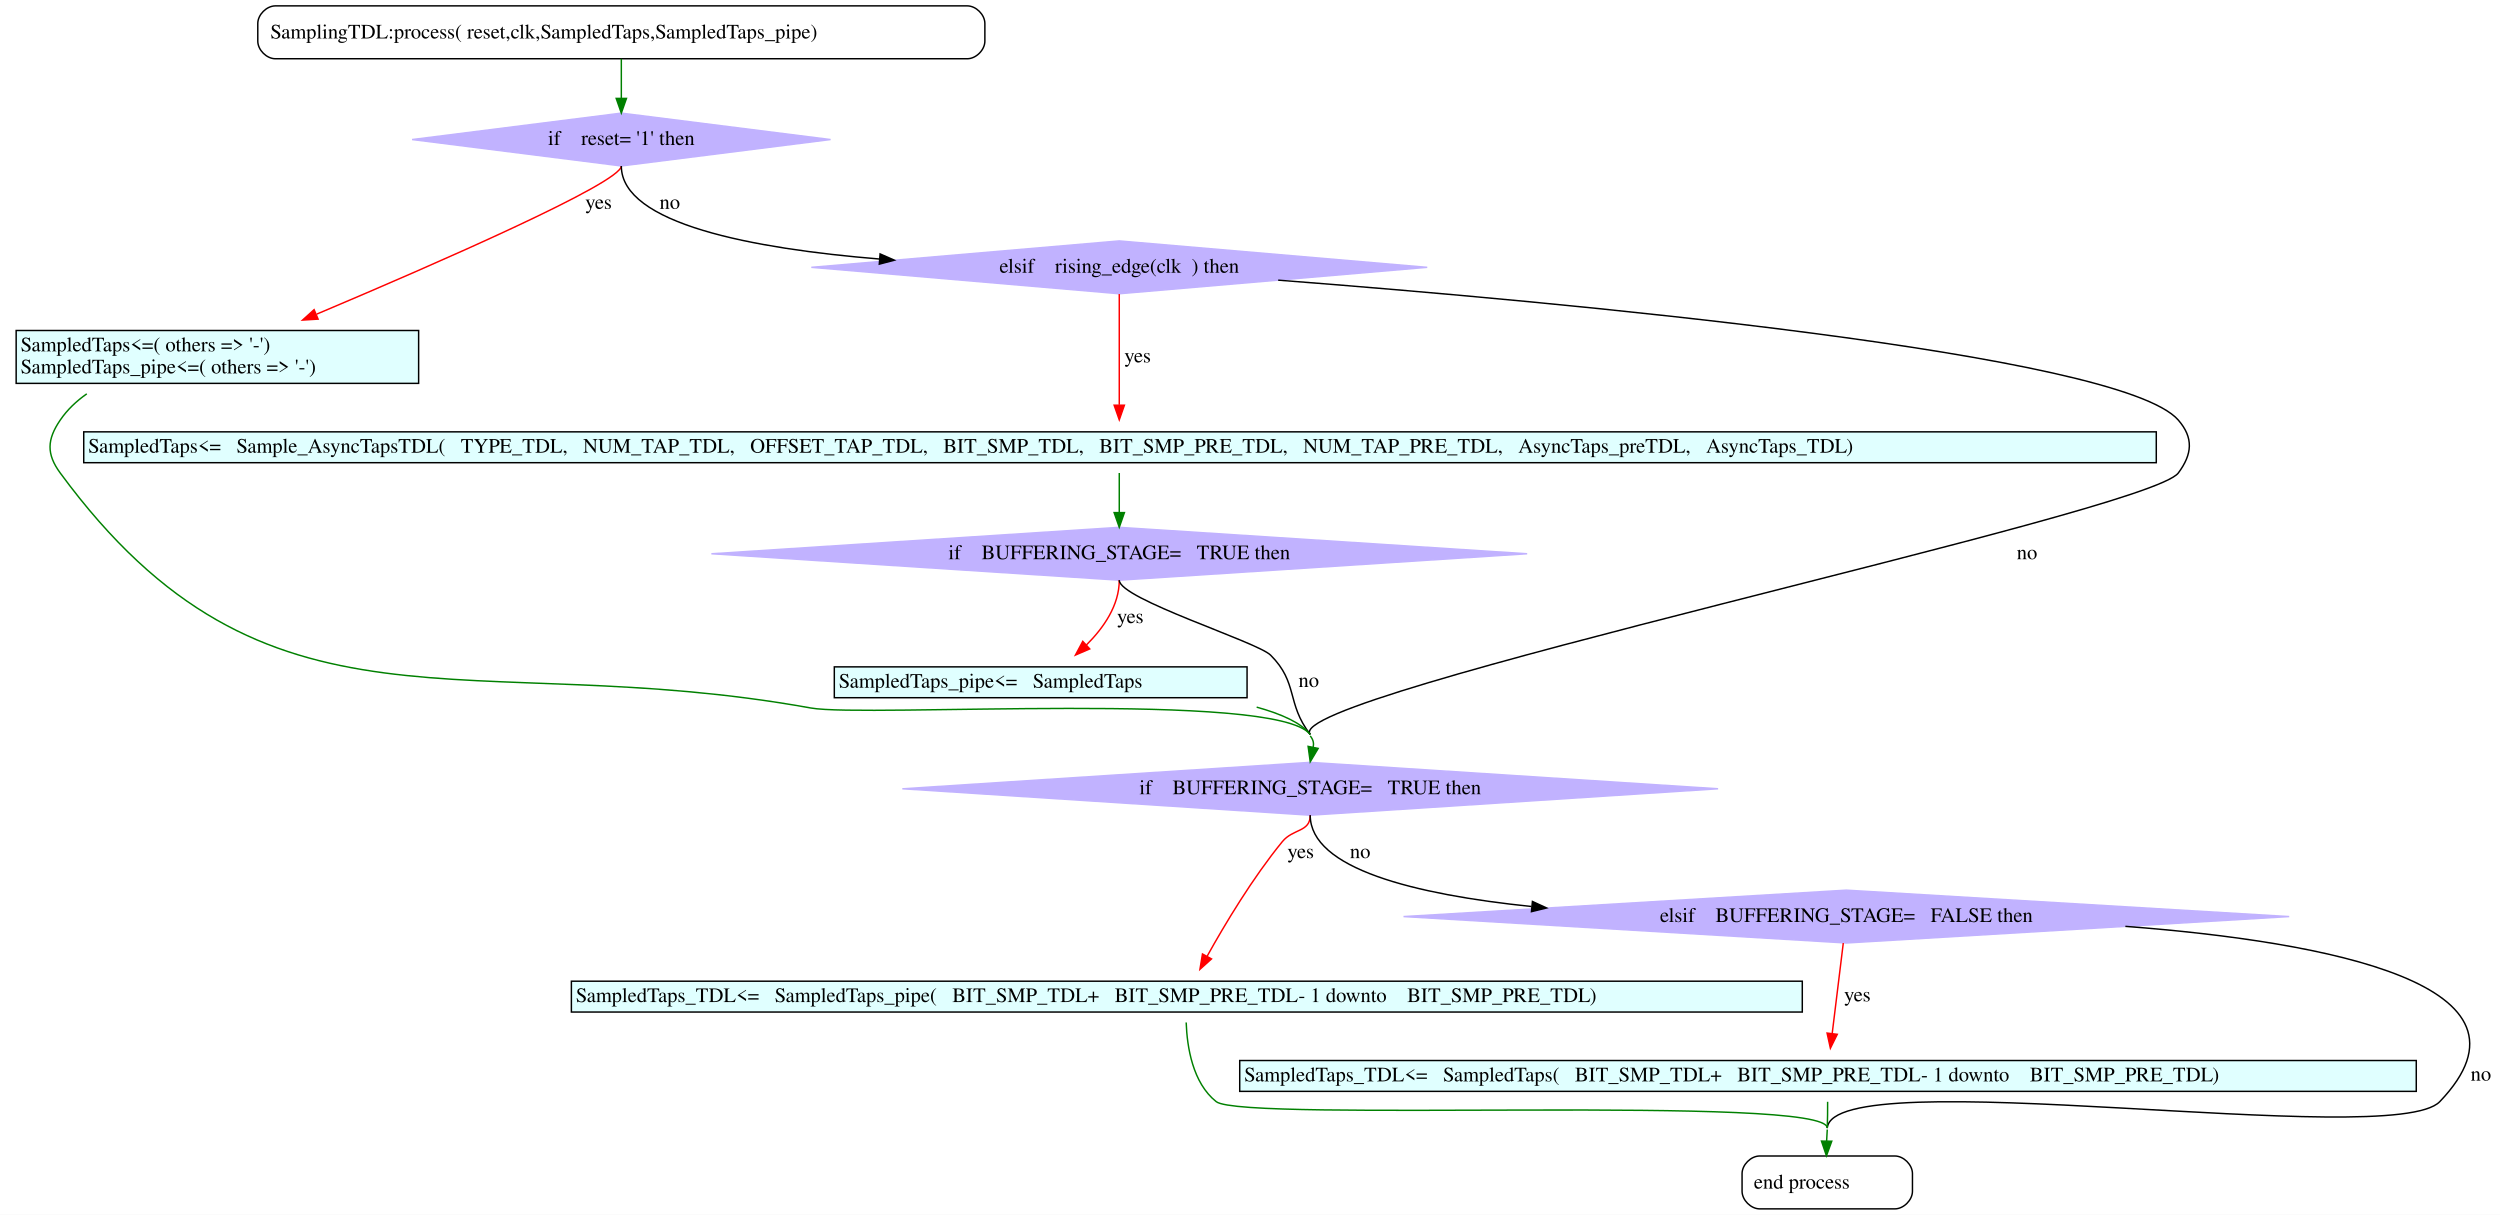
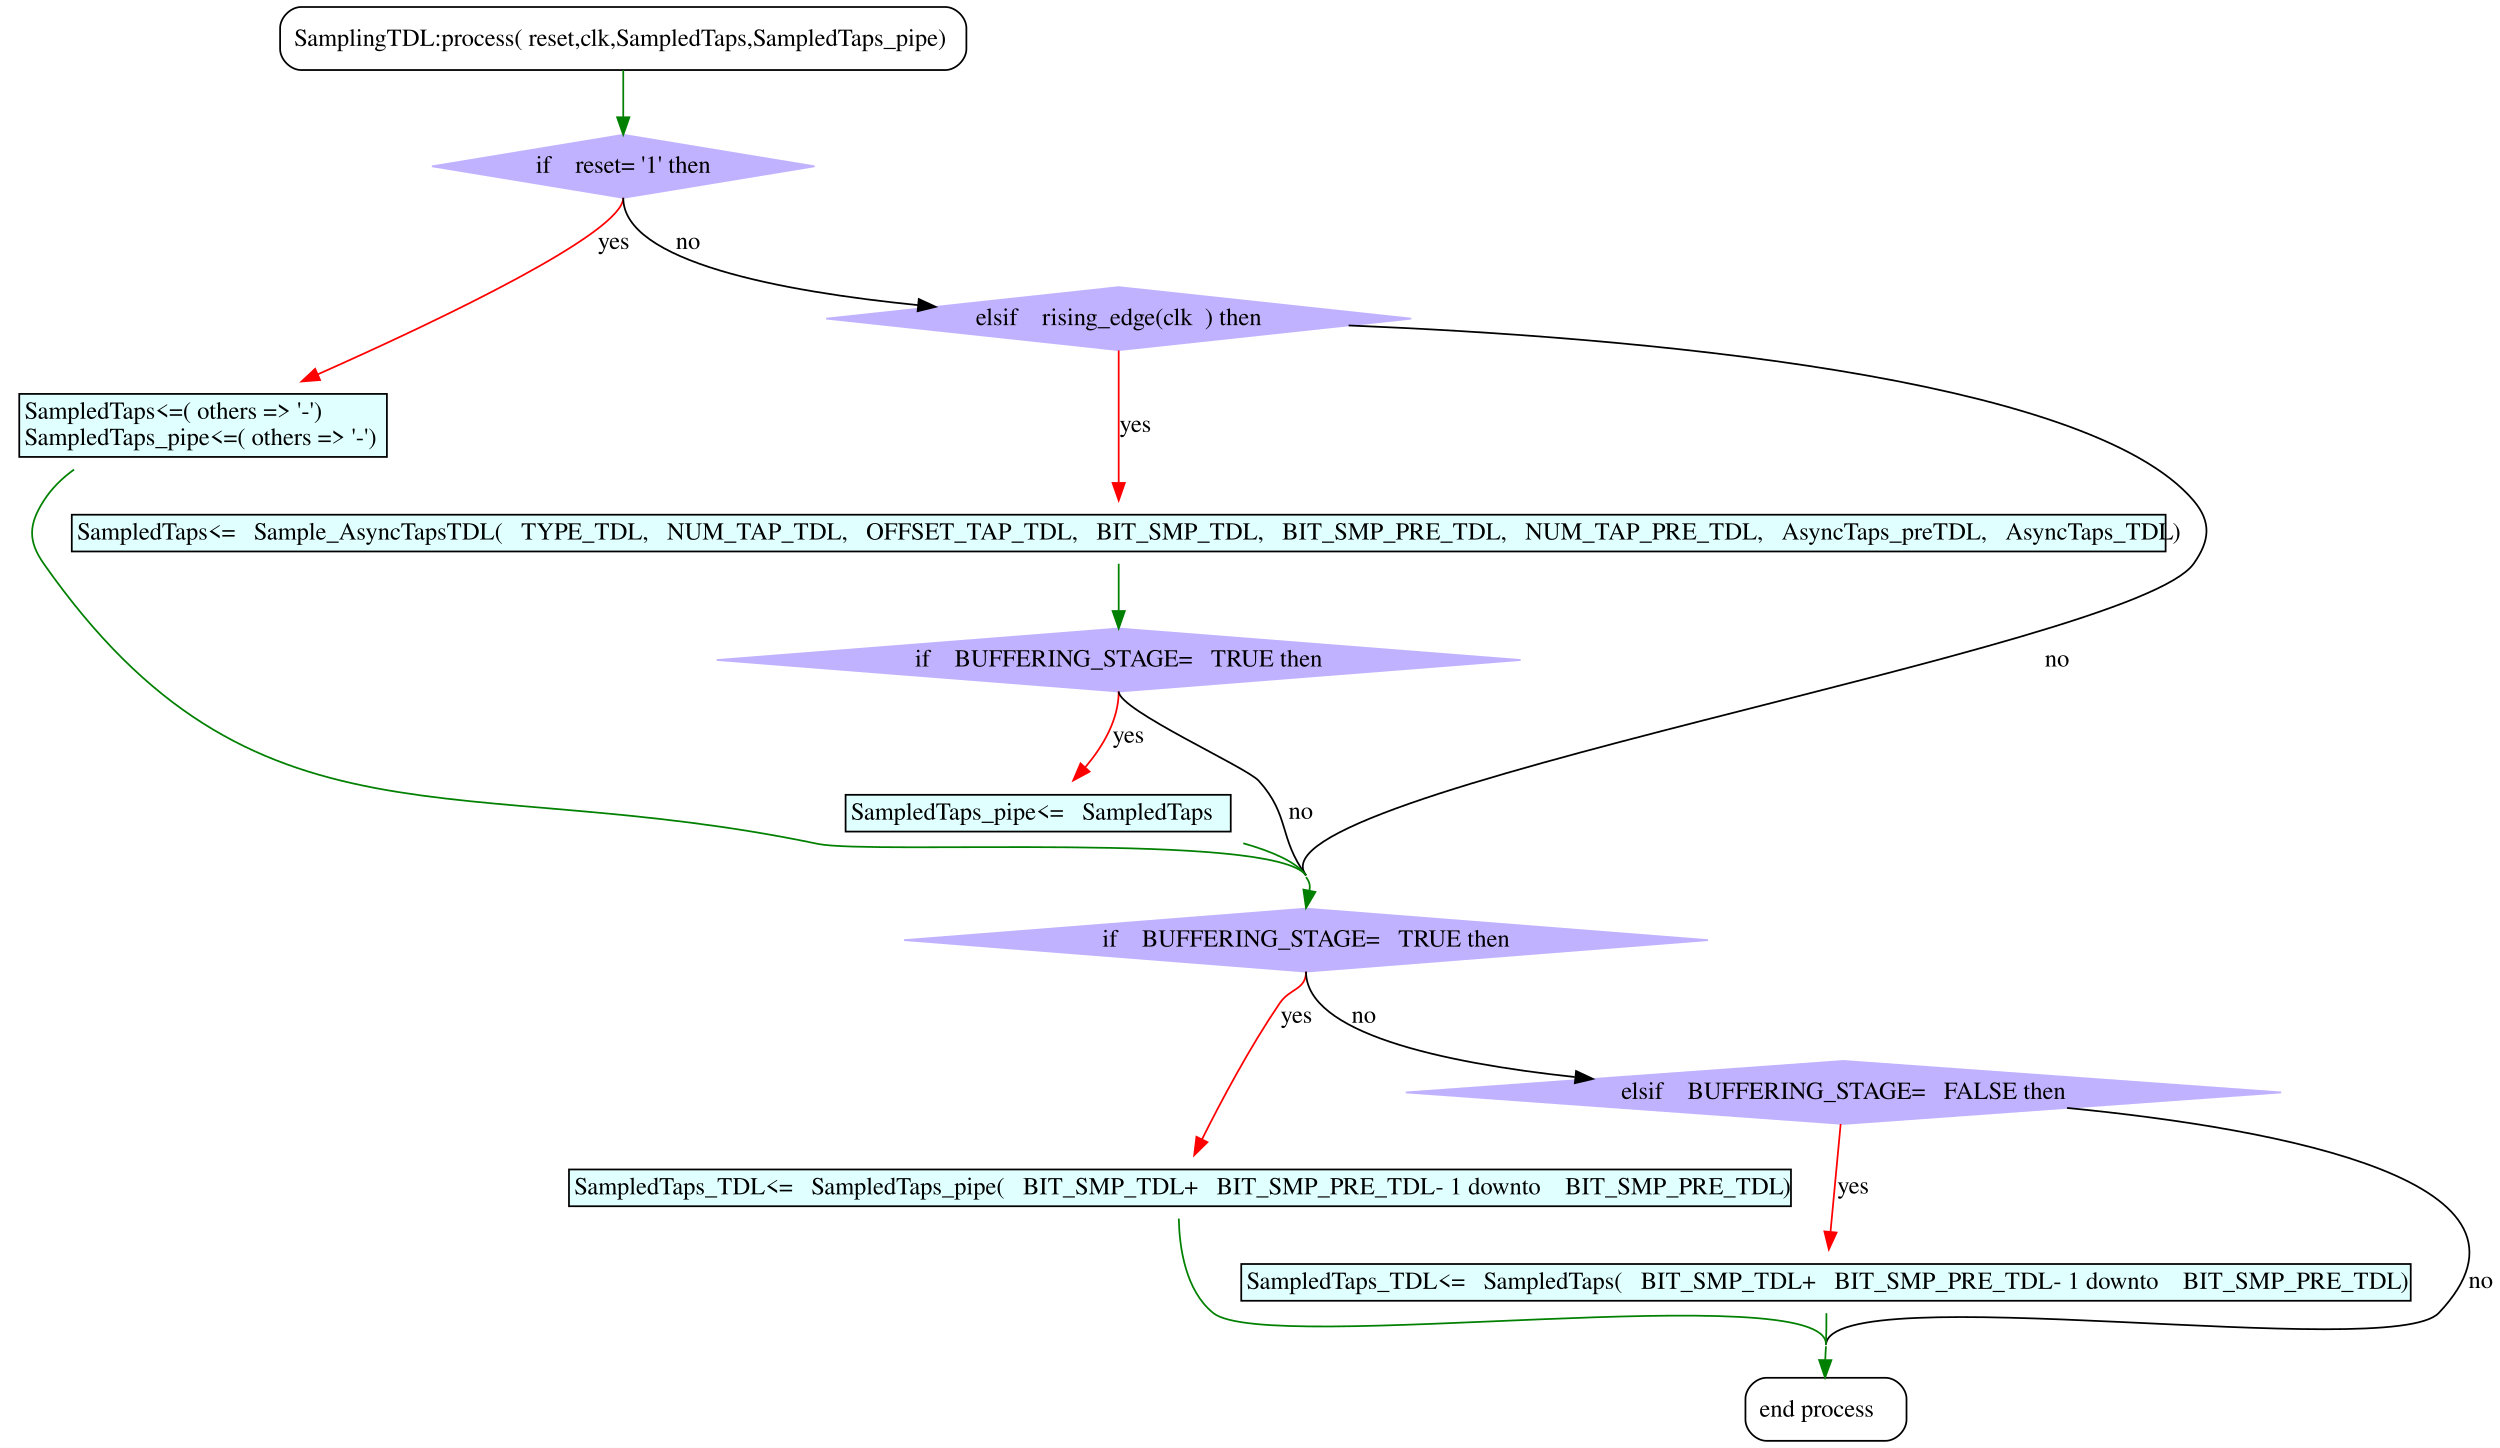
- <svg xmlns="http://www.w3.org/2000/svg" width="1702pt" height="827pt" viewBox="0.00 0.00 1702.00 827.00">
+ <svg xmlns="http://www.w3.org/2000/svg" width="1428pt" height="827pt" viewBox="0.00 0.00 1428.00 827.00">
  <g id="graph0" class="graph" transform="scale(1 1) rotate(0) translate(4 823)">
-     <polygon fill="white" stroke="transparent" points="-4,4 -4,-823 1698,-823 1698,4 -4,4" />
+     <polygon fill="white" stroke="transparent" points="-4,4 -4,-823 1424,-823 1424,4 -4,4" />
    <g id="node1" class="node">
-       <path fill="none" stroke="black" d="M654.5,-819C654.5,-819 183.5,-819 183.5,-819 177.5,-819 171.5,-813 171.5,-807 171.5,-807 171.5,-795 171.5,-795 171.5,-789 177.5,-783 183.5,-783 183.5,-783 654.5,-783 654.5,-783 660.5,-783 666.5,-789 666.5,-795 666.5,-795 666.5,-807 666.5,-807 666.5,-813 660.5,-819 654.5,-819" />
-       <polygon fill="white" stroke="transparent" points="180,-793 180,-808 659,-808 659,-793 180,-793" />
-       <text text-anchor="start" x="180" y="-796.8" font-family="Times,serif" font-size="14.00"> SamplingTDL:process( reset,clk,SampledTaps,SampledTaps_pipe) </text>
+       <path fill="none" stroke="black" d="M536,-819C536,-819 168,-819 168,-819 162,-819 156,-813 156,-807 156,-807 156,-795 156,-795 156,-789 162,-783 168,-783 168,-783 536,-783 536,-783 542,-783 548,-789 548,-795 548,-795 548,-807 548,-807 548,-813 542,-819 536,-819" />
+       <polygon fill="white" stroke="transparent" points="164,-793 164,-808 540,-808 540,-793 164,-793" />
+       <text text-anchor="start" x="164" y="-796.8" font-family="Times,serif" font-size="14.00"> SamplingTDL:process( reset,clk,SampledTaps,SampledTaps_pipe) </text>
    </g>
    <g id="node2" class="node">
-       <polygon fill="#c1b2ff" stroke="#c1b2ff" points="419,-746 276.56,-728 419,-710 561.44,-728 419,-746" />
-       <text text-anchor="middle" x="419" y="-724.3" font-family="Times,serif" font-size="14.00"> if    reset= '1' then</text>
+       <polygon fill="#c1b2ff" stroke="#c1b2ff" points="352,-746 242.74,-728 352,-710 461.26,-728 352,-746" />
+       <text text-anchor="middle" x="352" y="-724.3" font-family="Times,serif" font-size="14.00"> if    reset= '1' then</text>
    </g>
    <g id="edge1" class="edge">
-       <path fill="none" stroke="green" d="M419,-782.98C419,-775.17 419,-765.56 419,-756.11" />
-       <polygon fill="green" stroke="green" points="422.5,-756 419,-746 415.5,-756 422.5,-756" />
+       <path fill="none" stroke="green" d="M352,-782.98C352,-775.17 352,-765.56 352,-756.11" />
+       <polygon fill="green" stroke="green" points="355.5,-756 352,-746 348.5,-756 355.5,-756" />
    </g>
    <g id="node3" class="node">
-       <polygon fill="lightcyan" stroke="transparent" points="7,-562 7,-598 281,-598 281,-562 7,-562" />
-       <polygon fill="none" stroke="black" points="7,-562 7,-598 281,-598 281,-562 7,-562" />
+       <polygon fill="lightcyan" stroke="transparent" points="7,-562 7,-598 217,-598 217,-562 7,-562" />
+       <polygon fill="none" stroke="black" points="7,-562 7,-598 217,-598 217,-562 7,-562" />
      <text text-anchor="start" x="10" y="-583.8" font-family="Times,serif" font-size="14.00"> SampledTaps&lt;=( others =&gt; '-')</text>
      <text text-anchor="start" x="10" y="-568.8" font-family="Times,serif" font-size="14.00">SampledTaps_pipe&lt;=( others =&gt; '-') </text>
    </g>
    <g id="edge2" class="edge">
-       <path fill="none" stroke="red" d="M419,-710C419,-698.58 293.11,-643.56 211.68,-609.17" />
-       <polygon fill="red" stroke="red" points="212.56,-605.74 201.98,-605.08 209.84,-612.19 212.56,-605.74" />
-       <text text-anchor="middle" x="403.5" y="-680.8" font-family="Times,serif" font-size="14.00">yes</text>
+       <path fill="none" stroke="red" d="M352,-710C352,-690.14 248.69,-640.81 177.63,-609.23" />
+       <polygon fill="red" stroke="red" points="178.83,-605.93 168.27,-605.09 176,-612.33 178.83,-605.93" />
+       <text text-anchor="middle" x="346.5" y="-680.8" font-family="Times,serif" font-size="14.00">yes</text>
    </g>
    <g id="node4" class="node">
-       <polygon fill="#c1b2ff" stroke="#c1b2ff" points="758,-659 548.36,-641 758,-623 967.64,-641 758,-659" />
-       <text text-anchor="middle" x="758" y="-637.3" font-family="Times,serif" font-size="14.00"> elsif    rising_edge(clk  ) then</text>
+       <polygon fill="#c1b2ff" stroke="#c1b2ff" points="635,-659 467.93,-641 635,-623 802.07,-641 635,-659" />
+       <text text-anchor="middle" x="635" y="-637.3" font-family="Times,serif" font-size="14.00"> elsif    rising_edge(clk  ) then</text>
    </g>
    <g id="edge3" class="edge">
-       <path fill="none" stroke="black" d="M419,-710C419,-670.62 508.03,-653.75 594.84,-646.65" />
-       <polygon fill="black" stroke="black" points="595.17,-650.14 604.86,-645.87 594.62,-643.16 595.17,-650.14" />
-       <text text-anchor="middle" x="452" y="-680.8" font-family="Times,serif" font-size="14.00">no</text>
+       <path fill="none" stroke="black" d="M352,-710C352,-673.54 441.95,-656.57 520.43,-648.71" />
+       <polygon fill="black" stroke="black" points="520.81,-652.19 530.43,-647.75 520.14,-645.23 520.81,-652.19" />
+       <text text-anchor="middle" x="389" y="-680.8" font-family="Times,serif" font-size="14.00">no</text>
    </g>
    <g id="node8" class="node">
-       <polygon fill="#c1b2ff" stroke="#c1b2ff" points="888,-304 610.33,-286 888,-268 1165.67,-286 888,-304" />
-       <text text-anchor="middle" x="888" y="-282.3" font-family="Times,serif" font-size="14.00"> if    BUFFERING_STAGE=   TRUE then</text>
+       <polygon fill="#c1b2ff" stroke="#c1b2ff" points="742,-304 512.42,-286 742,-268 971.58,-286 742,-304" />
+       <text text-anchor="middle" x="742" y="-282.3" font-family="Times,serif" font-size="14.00"> if    BUFFERING_STAGE=   TRUE then</text>
    </g>
    <g id="edge4" class="edge">
-       <path fill="none" stroke="green" d="M55.08,-554.88C48.06,-549.98 41.83,-544.09 37,-537 27.99,-523.78 27.53,-513.89 37,-501 177.91,-309.22 313.78,-383.18 548,-341 585.23,-334.3 864.86,-352.93 888,-323" />
-       <path fill="none" stroke="green" d="M888,-322C890.31,-319.12 890.49,-316.77 890.01,-314.29" />
-       <polygon fill="green" stroke="green" points="893.42,-313.48 888,-304.37 886.56,-314.87 893.42,-313.48" />
+       <path fill="none" stroke="green" d="M38.31,-554.81C31.51,-549.91 25.5,-544.04 21,-537 12.38,-523.52 11.81,-514.1 21,-501 140.98,-329.97 258.49,-383.71 463,-341 493.41,-334.65 723.62,-348.05 742,-323" />
+       <path fill="none" stroke="green" d="M742,-322C744.24,-319.07 744.41,-316.71 743.95,-314.24" />
+       <polygon fill="green" stroke="green" points="747.37,-313.51 742,-304.37 740.5,-314.86 747.37,-313.51" />
    </g>
    <g id="node5" class="node">
-       <polygon fill="lightcyan" stroke="transparent" points="53,-508 53,-529 1464,-529 1464,-508 53,-508" />
-       <polygon fill="none" stroke="black" points="53,-508 53,-529 1464,-529 1464,-508 53,-508" />
-       <text text-anchor="start" x="56" y="-514.8" font-family="Times,serif" font-size="14.00"> SampledTaps&lt;=   Sample_AsyncTapsTDL(   TYPE_TDL,   NUM_TAP_TDL,   OFFSET_TAP_TDL,   BIT_SMP_TDL,   BIT_SMP_PRE_TDL,   NUM_TAP_PRE_TDL,   AsyncTaps_preTDL,   AsyncTaps_TDL) </text>
+       <polygon fill="lightcyan" stroke="transparent" points="37,-508 37,-529 1233,-529 1233,-508 37,-508" />
+       <polygon fill="none" stroke="black" points="37,-508 37,-529 1233,-529 1233,-508 37,-508" />
+       <text text-anchor="start" x="40" y="-514.8" font-family="Times,serif" font-size="14.00"> SampledTaps&lt;=   Sample_AsyncTapsTDL(   TYPE_TDL,   NUM_TAP_TDL,   OFFSET_TAP_TDL,   BIT_SMP_TDL,   BIT_SMP_PRE_TDL,   NUM_TAP_PRE_TDL,   AsyncTaps_preTDL,   AsyncTaps_TDL) </text>
    </g>
    <g id="edge5" class="edge">
-       <path fill="none" stroke="red" d="M758,-622.81C758,-603.11 758,-570.58 758,-547.39" />
-       <polygon fill="red" stroke="red" points="761.5,-547.16 758,-537.16 754.5,-547.16 761.5,-547.16" />
-       <text text-anchor="middle" x="770.5" y="-576.3" font-family="Times,serif" font-size="14.00">yes</text>
+       <path fill="none" stroke="red" d="M635,-622.81C635,-603.11 635,-570.58 635,-547.39" />
+       <polygon fill="red" stroke="red" points="638.5,-547.16 635,-537.16 631.5,-547.16 638.5,-547.16" />
+       <text text-anchor="middle" x="644.5" y="-576.3" font-family="Times,serif" font-size="14.00">yes</text>
    </g>
    <g id="edge6" class="edge">
-       <path fill="none" stroke="black" d="M866.19,-632.27C1057.56,-617.5 1439.44,-582.61 1479,-537 1489.48,-524.91 1488.54,-513.84 1479,-501 1458.55,-473.48 866.52,-349.73 888,-323" />
-       <text text-anchor="middle" x="1376" y="-442.3" font-family="Times,serif" font-size="14.00">no</text>
+       <path fill="none" stroke="black" d="M766.33,-637.1C927.94,-630.44 1188.43,-608.58 1249,-537 1259.34,-524.79 1258.25,-514.05 1249,-501 1214.48,-452.29 705.76,-370.45 742,-323" />
+       <text text-anchor="middle" x="1171" y="-442.3" font-family="Times,serif" font-size="14.00">no</text>
    </g>
    <g id="node6" class="node">
-       <polygon fill="#c1b2ff" stroke="#c1b2ff" points="758,-464 480.33,-446 758,-428 1035.67,-446 758,-464" />
-       <text text-anchor="middle" x="758" y="-442.3" font-family="Times,serif" font-size="14.00"> if    BUFFERING_STAGE=   TRUE then</text>
+       <polygon fill="#c1b2ff" stroke="#c1b2ff" points="635,-464 405.42,-446 635,-428 864.58,-446 635,-464" />
+       <text text-anchor="middle" x="635" y="-442.3" font-family="Times,serif" font-size="14.00"> if    BUFFERING_STAGE=   TRUE then</text>
    </g>
    <g id="edge7" class="edge">
-       <path fill="none" stroke="green" d="M758,-500.98C758,-493.17 758,-483.56 758,-474.11" />
-       <polygon fill="green" stroke="green" points="761.5,-474 758,-464 754.5,-474 761.5,-474" />
+       <path fill="none" stroke="green" d="M635,-500.98C635,-493.17 635,-483.56 635,-474.11" />
+       <polygon fill="green" stroke="green" points="638.5,-474 635,-464 631.5,-474 638.5,-474" />
    </g>
    <g id="node7" class="node">
-       <polygon fill="lightcyan" stroke="transparent" points="564,-348 564,-369 845,-369 845,-348 564,-348" />
-       <polygon fill="none" stroke="black" points="564,-348 564,-369 845,-369 845,-348 564,-348" />
-       <text text-anchor="start" x="567" y="-354.8" font-family="Times,serif" font-size="14.00"> SampledTaps_pipe&lt;=   SampledTaps </text>
+       <polygon fill="lightcyan" stroke="transparent" points="479,-348 479,-369 699,-369 699,-348 479,-348" />
+       <polygon fill="none" stroke="black" points="479,-348 479,-369 699,-369 699,-348 479,-348" />
+       <text text-anchor="start" x="482" y="-354.8" font-family="Times,serif" font-size="14.00"> SampledTaps_pipe&lt;=   SampledTaps </text>
    </g>
    <g id="edge8" class="edge">
-       <path fill="none" stroke="red" d="M758,-428C758,-410.9 747.39,-395.6 735.58,-383.86" />
-       <polygon fill="red" stroke="red" points="737.89,-381.23 728.16,-377.03 733.15,-386.38 737.89,-381.23" />
-       <text text-anchor="middle" x="765.5" y="-398.8" font-family="Times,serif" font-size="14.00">yes</text>
+       <path fill="none" stroke="red" d="M635,-428C635,-411.9 626.05,-396.77 616.04,-384.89" />
+       <polygon fill="red" stroke="red" points="618.37,-382.25 609.04,-377.21 613.19,-386.96 618.37,-382.25" />
+       <text text-anchor="middle" x="640.5" y="-398.8" font-family="Times,serif" font-size="14.00">yes</text>
    </g>
    <g id="edge9" class="edge">
-       <path fill="none" stroke="black" d="M758,-428C758,-415.23 851.95,-386.01 861,-377 880.01,-358.06 871.63,-344.26 888,-323" />
-       <text text-anchor="middle" x="887" y="-355.3" font-family="Times,serif" font-size="14.00">no</text>
+       <path fill="none" stroke="black" d="M635,-428C635,-417.46 707.94,-384.83 715,-377 732.96,-357.07 726.2,-344.68 742,-323" />
+       <text text-anchor="middle" x="739" y="-355.3" font-family="Times,serif" font-size="14.00">no</text>
    </g>
    <g id="edge10" class="edge">
-       <path fill="none" stroke="green" d="M851.53,-341.58C868.56,-336.86 882,-330.79 888,-323" />
+       <path fill="none" stroke="green" d="M706.15,-341.31C722.99,-336.55 736.5,-330.54 742,-323" />
    </g>
    <g id="node9" class="node">
-       <polygon fill="lightcyan" stroke="transparent" points="385,-134 385,-155 1223,-155 1223,-134 385,-134" />
-       <polygon fill="none" stroke="black" points="385,-134 385,-155 1223,-155 1223,-134 385,-134" />
-       <text text-anchor="start" x="388" y="-140.8" font-family="Times,serif" font-size="14.00"> SampledTaps_TDL&lt;=   SampledTaps_pipe(   BIT_SMP_TDL+   BIT_SMP_PRE_TDL- 1 downto    BIT_SMP_PRE_TDL) </text>
+       <polygon fill="lightcyan" stroke="transparent" points="321,-134 321,-155 1019,-155 1019,-134 321,-134" />
+       <polygon fill="none" stroke="black" points="321,-134 321,-155 1019,-155 1019,-134 321,-134" />
+       <text text-anchor="start" x="324" y="-140.8" font-family="Times,serif" font-size="14.00"> SampledTaps_TDL&lt;=   SampledTaps_pipe(   BIT_SMP_TDL+   BIT_SMP_PRE_TDL- 1 downto    BIT_SMP_PRE_TDL) </text>
    </g>
    <g id="edge11" class="edge">
-       <path fill="none" stroke="red" d="M888,-268C888,-256.37 876.36,-259 869,-250 848.8,-225.31 829.98,-193.89 817.85,-172.08" />
-       <polygon fill="red" stroke="red" points="820.79,-170.17 812.91,-163.09 814.65,-173.54 820.79,-170.17" />
-       <text text-anchor="middle" x="881.5" y="-238.8" font-family="Times,serif" font-size="14.00">yes</text>
+       <path fill="none" stroke="red" d="M742,-268C742,-257.59 732.86,-258.61 727,-250 709.81,-224.77 693.41,-193.87 682.65,-172.34" />
+       <polygon fill="red" stroke="red" points="685.69,-170.58 678.12,-163.16 679.41,-173.68 685.69,-170.58" />
+       <text text-anchor="middle" x="736.5" y="-238.8" font-family="Times,serif" font-size="14.00">yes</text>
    </g>
    <g id="node10" class="node">
-       <polygon fill="#c1b2ff" stroke="#c1b2ff" points="1253,-217 951.53,-199 1253,-181 1554.47,-199 1253,-217" />
-       <text text-anchor="middle" x="1253" y="-195.3" font-family="Times,serif" font-size="14.00"> elsif    BUFFERING_STAGE=   FALSE then</text>
+       <polygon fill="#c1b2ff" stroke="#c1b2ff" points="1049,-217 798.98,-199 1049,-181 1299.02,-199 1049,-217" />
+       <text text-anchor="middle" x="1049" y="-195.3" font-family="Times,serif" font-size="14.00"> elsif    BUFFERING_STAGE=   FALSE then</text>
    </g>
    <g id="edge12" class="edge">
-       <path fill="none" stroke="black" d="M888,-268C888,-231.57 959.17,-214.05 1038.65,-205.85" />
-       <polygon fill="black" stroke="black" points="1039.28,-209.3 1048.89,-204.85 1038.6,-202.34 1039.28,-209.3" />
-       <text text-anchor="middle" x="922" y="-238.8" font-family="Times,serif" font-size="14.00">no</text>
+       <path fill="none" stroke="black" d="M742,-268C742,-233.06 818.75,-216.06 895.51,-207.8" />
+       <polygon fill="black" stroke="black" points="896.25,-211.24 905.84,-206.73 895.53,-204.28 896.25,-211.24" />
+       <text text-anchor="middle" x="775" y="-238.8" font-family="Times,serif" font-size="14.00">no</text>
    </g>
    <g id="node12" class="node">
-       <path fill="none" stroke="black" d="M1286,-36C1286,-36 1194,-36 1194,-36 1188,-36 1182,-30 1182,-24 1182,-24 1182,-12 1182,-12 1182,-6 1188,0 1194,0 1194,0 1286,0 1286,0 1292,0 1298,-6 1298,-12 1298,-12 1298,-24 1298,-24 1298,-30 1292,-36 1286,-36" />
-       <polygon fill="white" stroke="transparent" points="1190,-10 1190,-25 1290,-25 1290,-10 1190,-10" />
-       <text text-anchor="start" x="1190" y="-13.8" font-family="Times,serif" font-size="14.00"> end process  </text>
+       <path fill="none" stroke="black" d="M1073,-36C1073,-36 1005,-36 1005,-36 999,-36 993,-30 993,-24 993,-24 993,-12 993,-12 993,-6 999,0 1005,0 1005,0 1073,0 1073,0 1079,0 1085,-6 1085,-12 1085,-12 1085,-24 1085,-24 1085,-30 1079,-36 1073,-36" />
+       <polygon fill="white" stroke="transparent" points="1001,-10 1001,-25 1077,-25 1077,-10 1001,-10" />
+       <text text-anchor="start" x="1001" y="-13.8" font-family="Times,serif" font-size="14.00"> end process  </text>
    </g>
    <g id="edge13" class="edge">
-       <path fill="none" stroke="green" d="M803.55,-126.9C804.14,-110.27 807.94,-85.72 824,-73 842.14,-58.64 1240.84,-78.12 1240,-55" />
-       <path fill="none" stroke="green" d="M1240,-54C1239.79,-51.46 1239.65,-48.81 1239.56,-46.15" />
-       <polygon fill="green" stroke="green" points="1243.06,-46.07 1239.44,-36.11 1236.06,-46.15 1243.06,-46.07" />
+       <path fill="none" stroke="green" d="M669.32,-126.95C669.68,-110.37 673.13,-85.84 689,-73 719.27,-48.5 1040.42,-93.91 1039,-55" />
+       <path fill="none" stroke="green" d="M1039,-54C1038.8,-51.46 1038.67,-48.8 1038.59,-46.15" />
+       <polygon fill="green" stroke="green" points="1042.09,-46.07 1038.47,-36.11 1035.09,-46.15 1042.09,-46.07" />
    </g>
    <g id="node11" class="node">
-       <polygon fill="lightcyan" stroke="transparent" points="840,-80 840,-101 1641,-101 1641,-80 840,-80" />
-       <polygon fill="none" stroke="black" points="840,-80 840,-101 1641,-101 1641,-80 840,-80" />
-       <text text-anchor="start" x="843" y="-86.8" font-family="Times,serif" font-size="14.00"> SampledTaps_TDL&lt;=   SampledTaps(   BIT_SMP_TDL+   BIT_SMP_PRE_TDL- 1 downto    BIT_SMP_PRE_TDL) </text>
+       <polygon fill="lightcyan" stroke="transparent" points="705,-80 705,-101 1373,-101 1373,-80 705,-80" />
+       <polygon fill="none" stroke="black" points="705,-80 705,-101 1373,-101 1373,-80 705,-80" />
+       <text text-anchor="start" x="708" y="-86.8" font-family="Times,serif" font-size="14.00"> SampledTaps_TDL&lt;=   SampledTaps(   BIT_SMP_TDL+   BIT_SMP_PRE_TDL- 1 downto    BIT_SMP_PRE_TDL) </text>
    </g>
    <g id="edge14" class="edge">
-       <path fill="none" stroke="red" d="M1250.91,-180.97C1248.88,-164.38 1245.75,-138.88 1243.36,-119.43" />
-       <polygon fill="red" stroke="red" points="1246.82,-118.84 1242.13,-109.34 1239.87,-119.69 1246.82,-118.84" />
-       <text text-anchor="middle" x="1260.5" y="-141.3" font-family="Times,serif" font-size="14.00">yes</text>
+       <path fill="none" stroke="red" d="M1047.39,-180.97C1045.83,-164.38 1043.42,-138.88 1041.59,-119.43" />
+       <polygon fill="red" stroke="red" points="1045.06,-118.97 1040.64,-109.34 1038.09,-119.63 1045.06,-118.97" />
+       <text text-anchor="middle" x="1054.5" y="-141.3" font-family="Times,serif" font-size="14.00">yes</text>
    </g>
    <g id="edge15" class="edge">
-       <path fill="none" stroke="black" d="M1442.96,-192.34C1581.63,-181.73 1733.11,-152.47 1657,-73 1624.92,-39.51 1243.77,-101.22 1240,-55" />
-       <text text-anchor="middle" x="1685" y="-87.3" font-family="Times,serif" font-size="14.00">no</text>
+       <path fill="none" stroke="black" d="M1176.69,-190.15C1300.52,-178.05 1460.03,-147.78 1389,-73 1362.18,-44.77 1042,-93.82 1039,-55" />
+       <text text-anchor="middle" x="1413" y="-87.3" font-family="Times,serif" font-size="14.00">no</text>
    </g>
    <g id="edge16" class="edge">
-       <path fill="none" stroke="green" d="M1240.25,-72.91C1240.27,-67.21 1240.21,-60.83 1240,-55" />
+       <path fill="none" stroke="green" d="M1039.25,-72.91C1039.27,-67.21 1039.21,-60.83 1039,-55" />
    </g>
  </g>
</svg>
